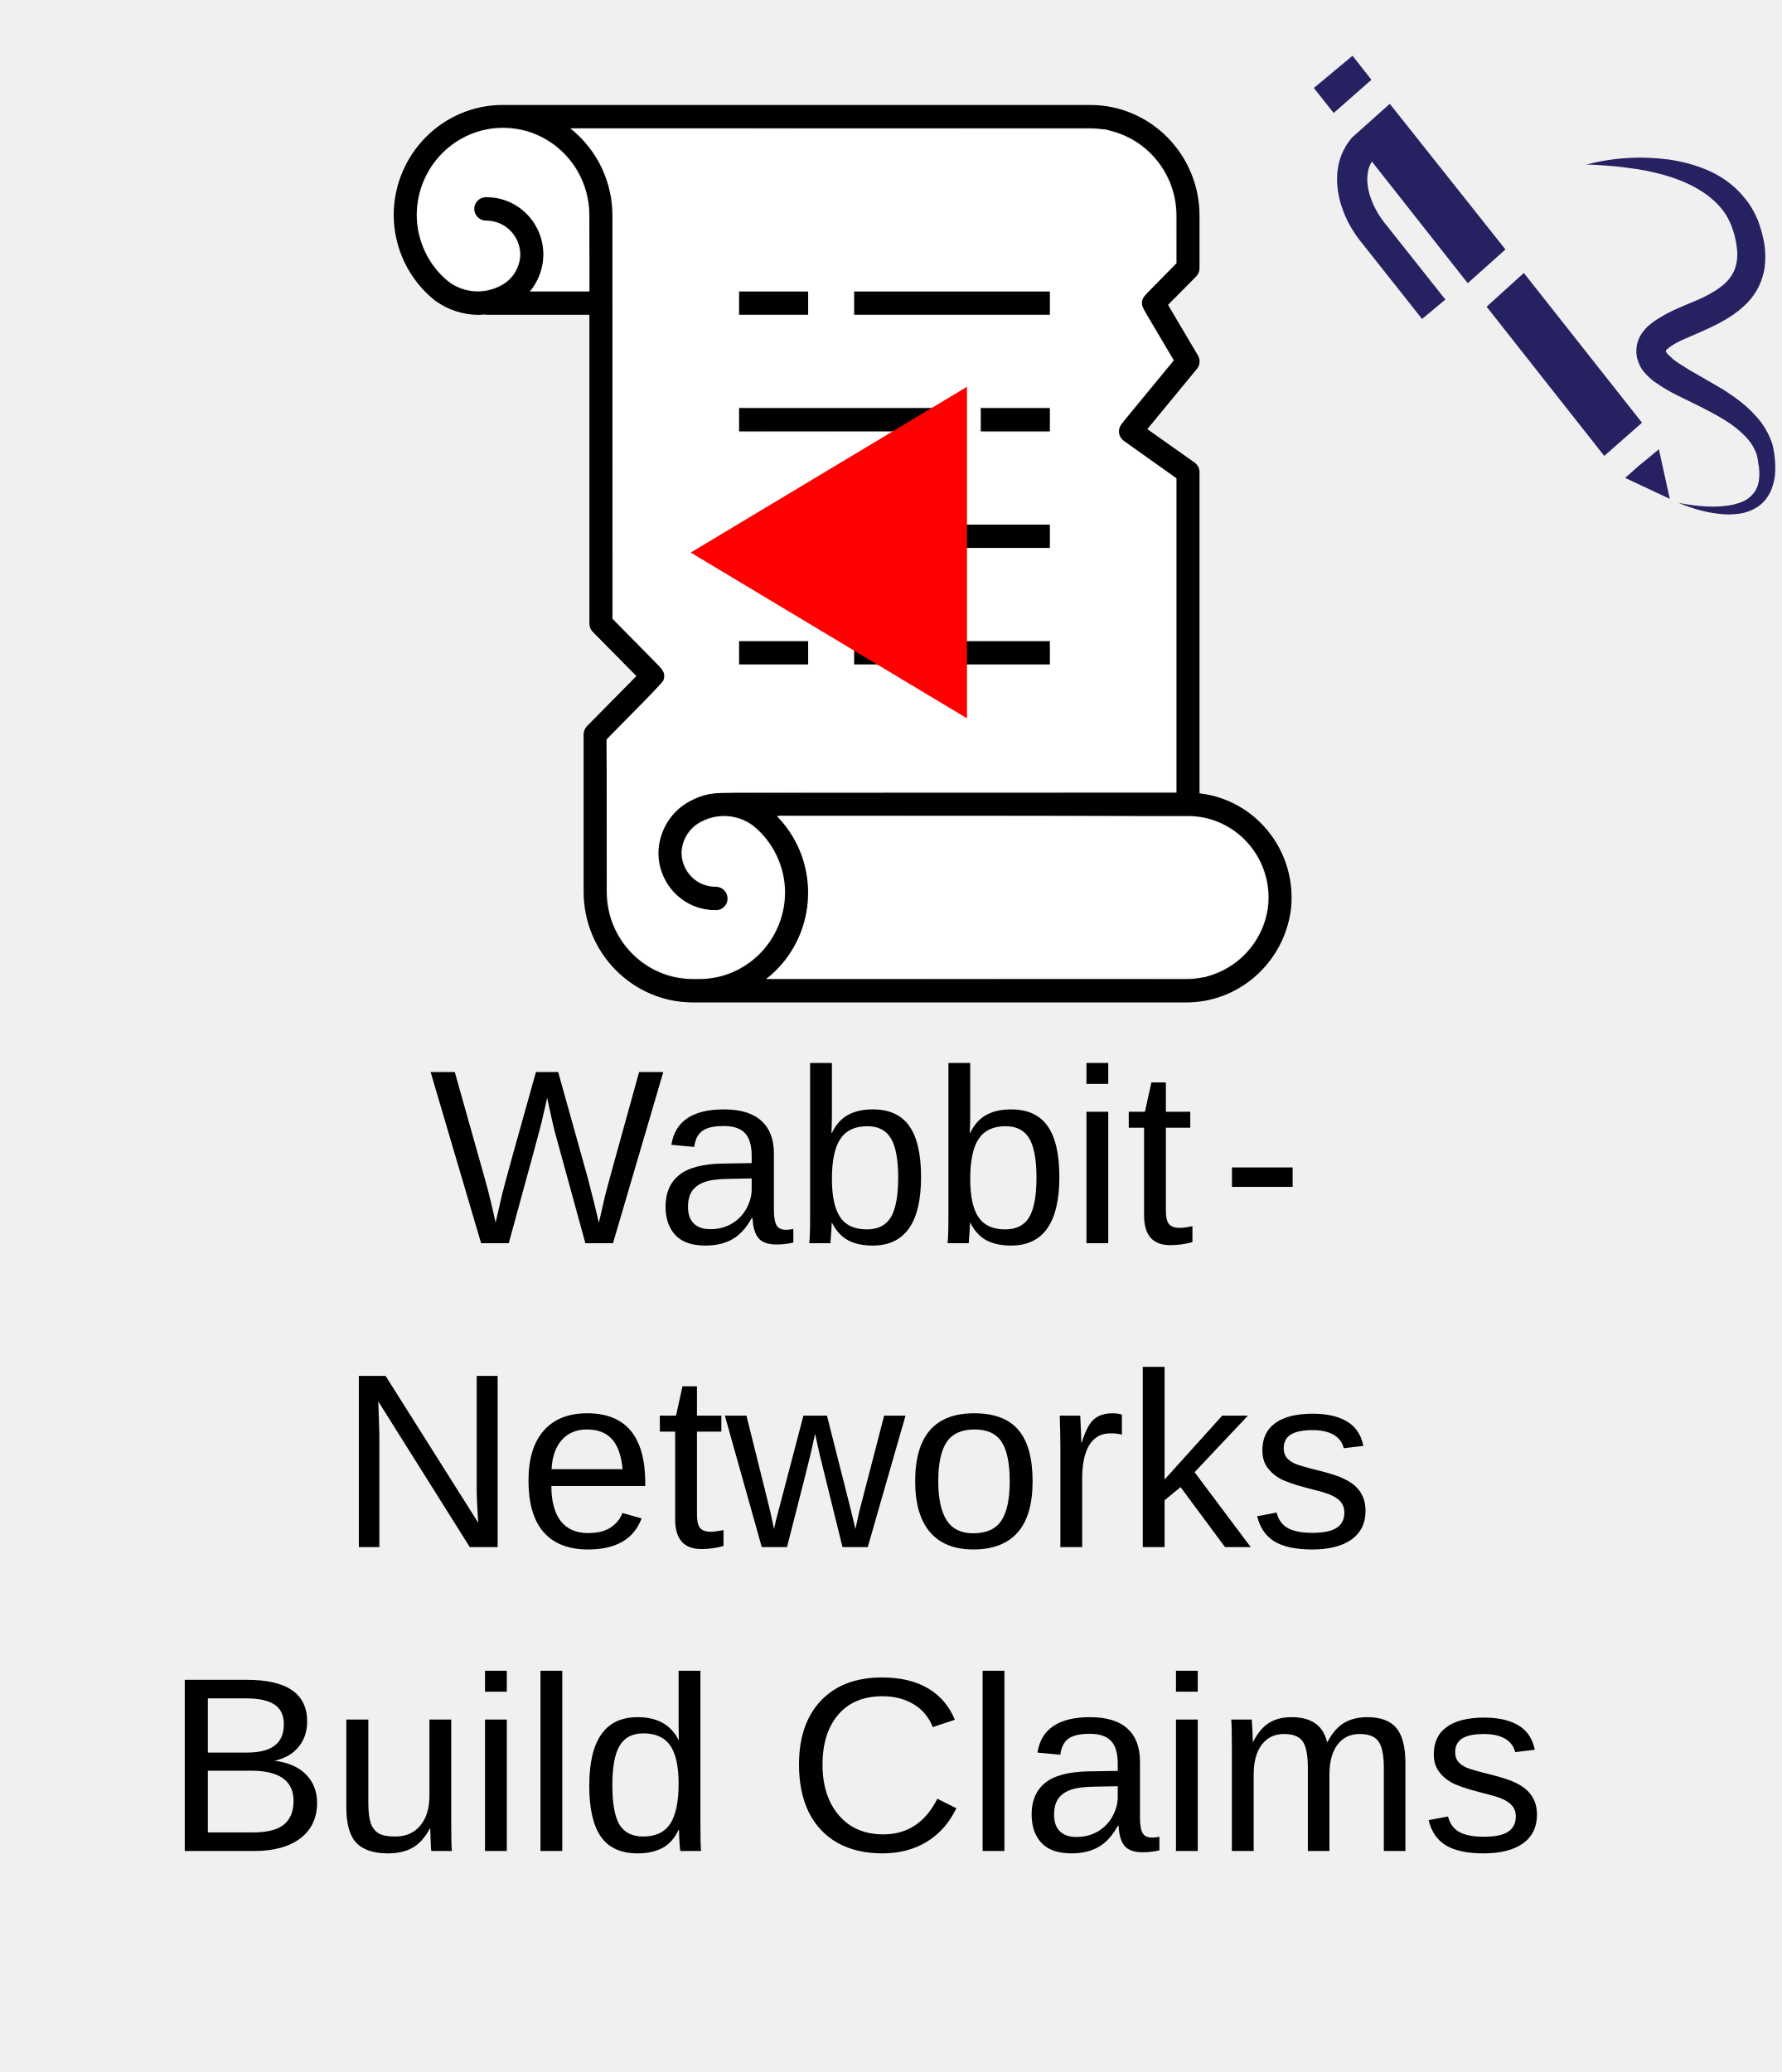
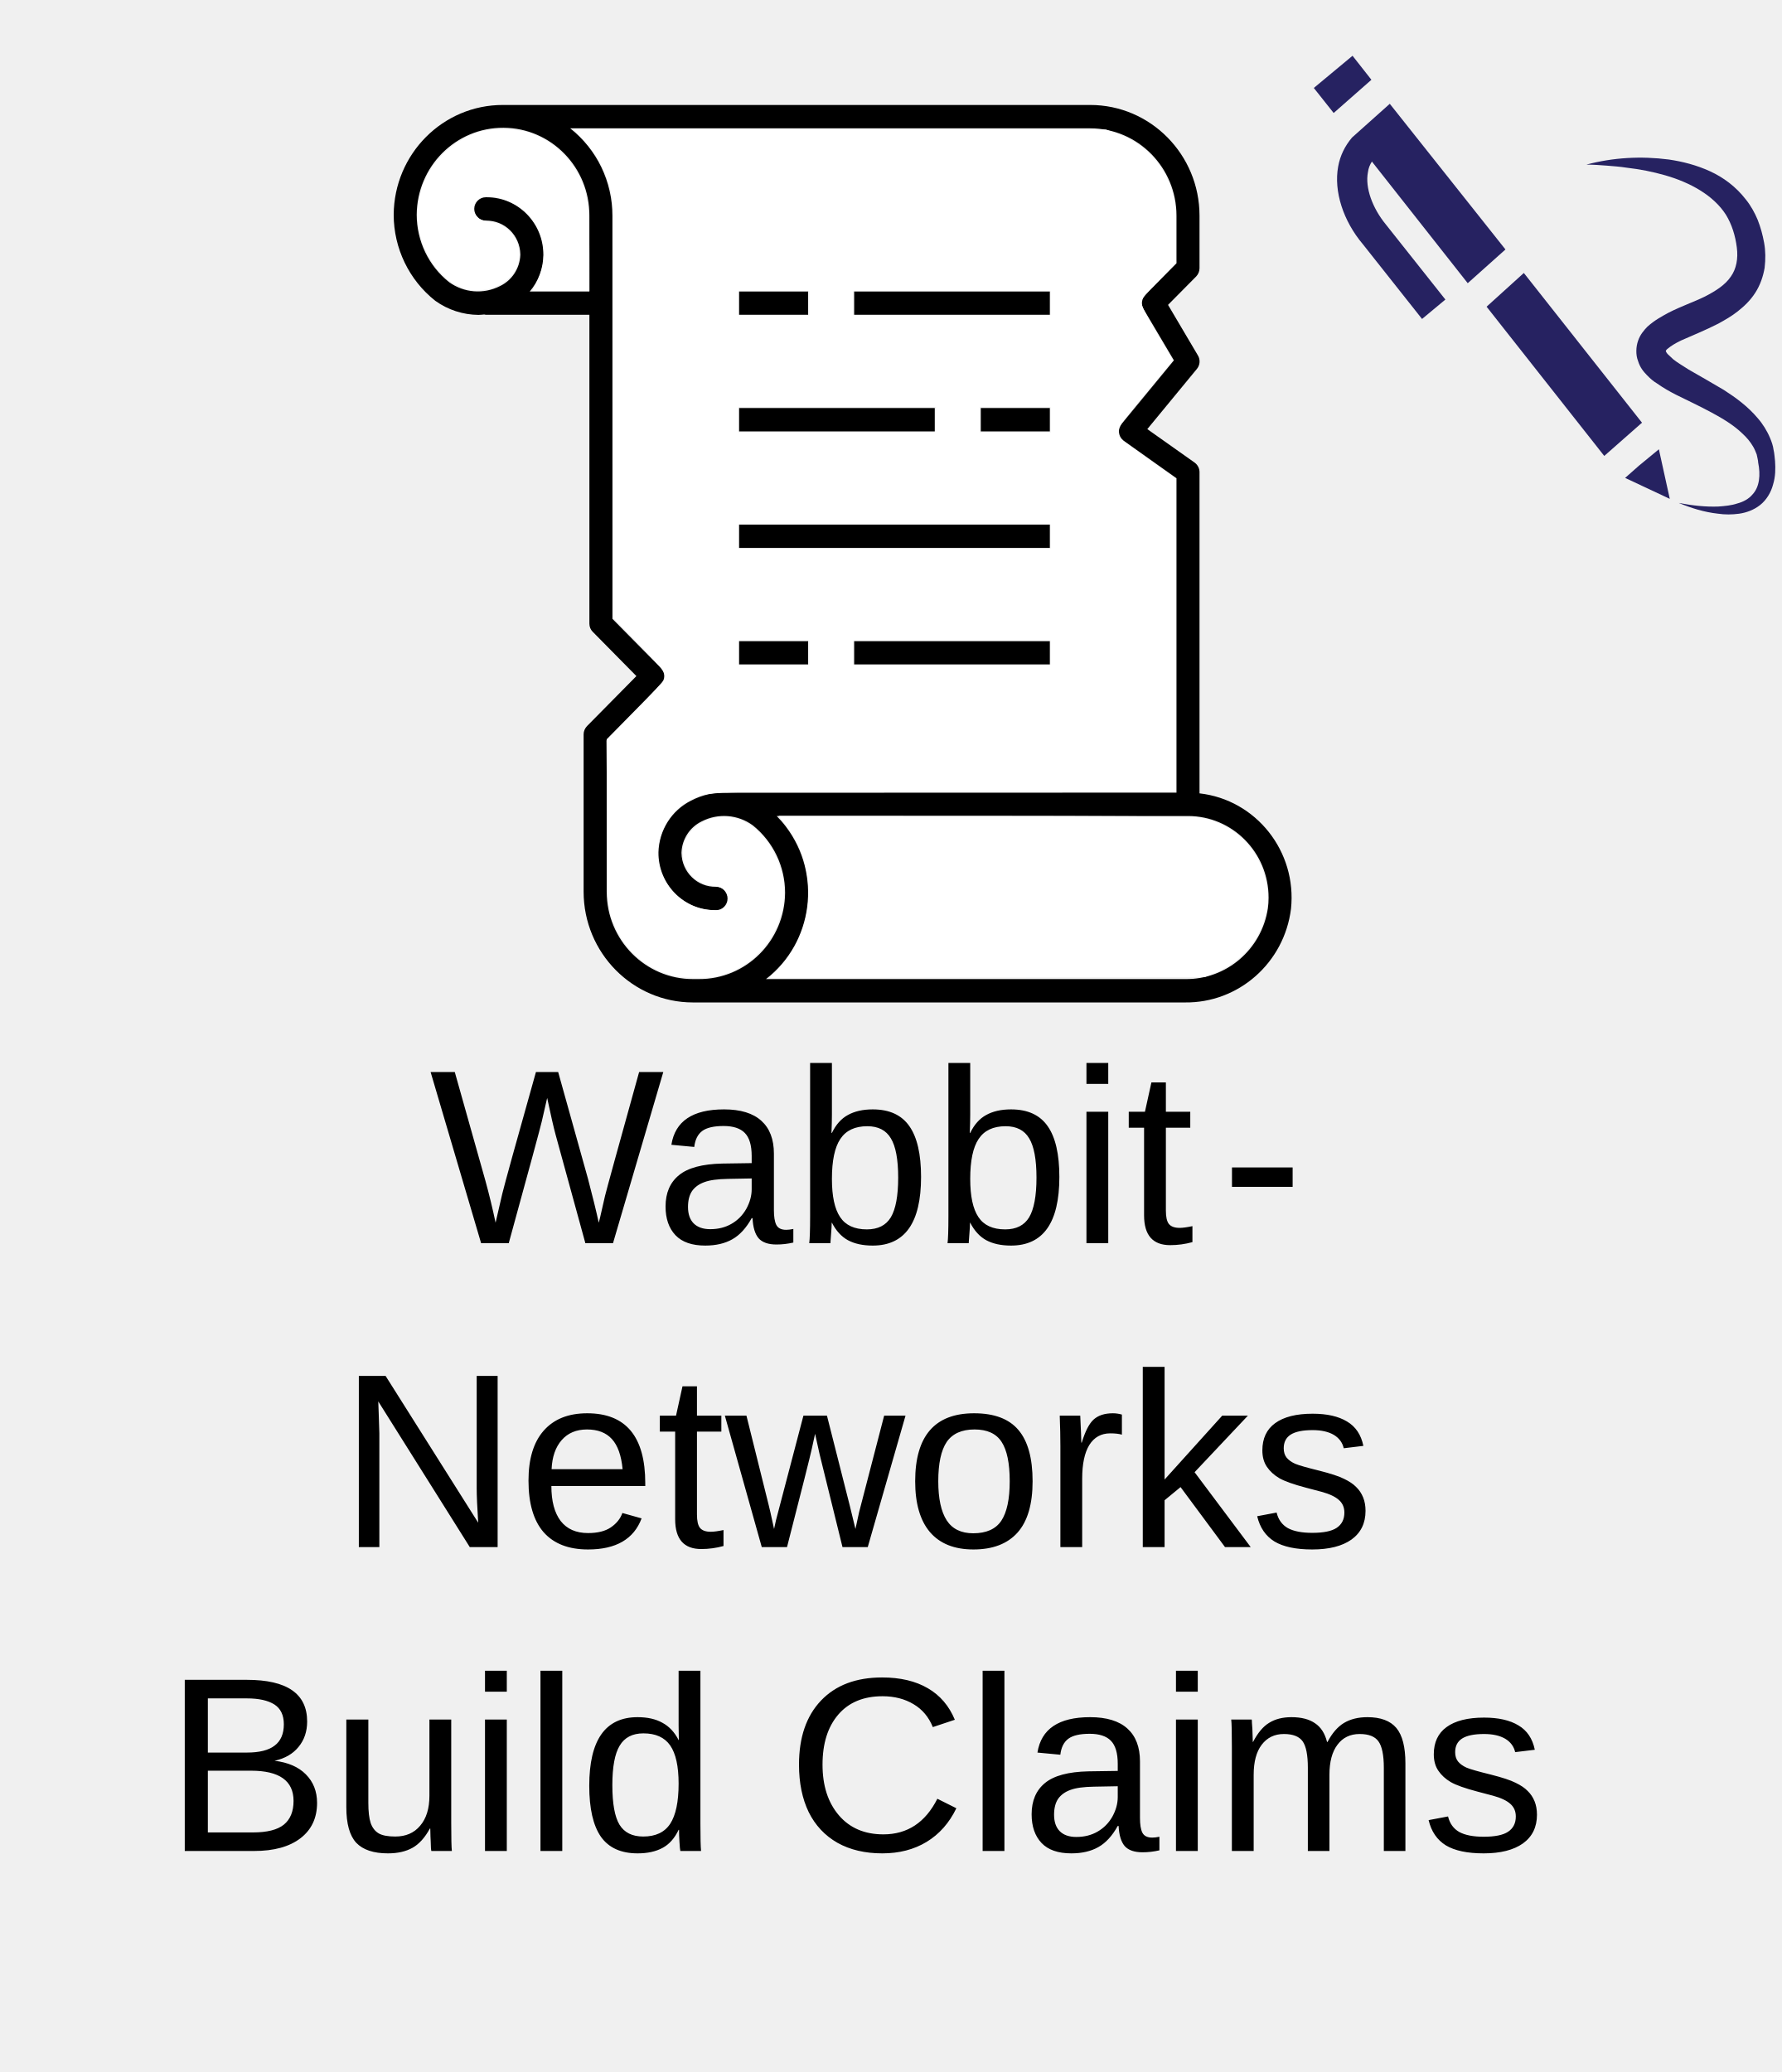
- <svg xmlns="http://www.w3.org/2000/svg" width="129" height="150" xml:space="preserve" overflow="hidden">
-   <defs>
+ <svg xmlns="http://www.w3.org/2000/svg" width="129" height="150" xml:space="preserve" overflow="hidden" version="1.1" id="svg9619">
+   <defs id="defs9559">
    <clipPath id="clip0">
-       <rect x="608" y="1796" width="129" height="150" />
+       <rect x="608" y="1796" width="129" height="150" id="rect9535" />
    </clipPath>
    <clipPath id="clip1">
-       <rect x="702" y="1799" width="35" height="36" />
+       <rect x="702" y="1799" width="35" height="36" id="rect9538" />
    </clipPath>
    <clipPath id="clip2">
-       <rect x="702" y="1799" width="35" height="36" />
+       <rect x="702" y="1799" width="35" height="36" id="rect9541" />
    </clipPath>
    <clipPath id="clip3">
-       <rect x="702" y="1799" width="35" height="36" />
+       <rect x="702" y="1799" width="35" height="36" id="rect9544" />
    </clipPath>
    <clipPath id="clip4">
-       <rect x="629" y="1796" width="81" height="81" />
+       <rect x="629" y="1796" width="81" height="81" id="rect9547" />
    </clipPath>
    <clipPath id="clip5">
-       <rect x="629" y="1796" width="81" height="81" />
+       <rect x="629" y="1796" width="81" height="81" id="rect9550" />
    </clipPath>
    <clipPath id="clip6">
-       <rect x="629" y="1796" width="81" height="81" />
+       <rect x="629" y="1796" width="81" height="81" id="rect9553" />
    </clipPath>
    <clipPath id="clip7">
-       <rect x="629" y="1796" width="81" height="81" />
+       <rect x="629" y="1796" width="81" height="81" id="rect9556" />
    </clipPath>
  </defs>
-   <g clip-path="url(#clip0)" transform="translate(-608 -1796)">
-     <g clip-path="url(#clip1)">
-       <g clip-path="url(#clip2)">
-         <g clip-path="url(#clip3)">
-           <path d="M21.385 17.683 18.689 15.311 10.135 25.841 12.867 28.178Z" fill="#262261" transform="matrix(-1 0 0 1.02941 737 1800)" />
-           <path d="M10.351 28.86 8.913 27.71 8.123 31.197 11.357 29.723Z" fill="#262261" transform="matrix(-1 0 0 1.02941 737 1800)" />
-           <path d="M29.723 1.725 32.455 4.061 33.892 2.3 31.089 0.036Z" fill="#262261" transform="matrix(-1 0 0 1.02941 737 1800)" />
-           <path d="M24.368 17.18 26.057 18.546 30.334 13.298C31.772 11.645 32.455 9.56 32.131 7.835 31.987 7.044 31.628 6.362 31.125 5.786L28.393 3.414 20.019 13.658 22.75 16.03 29.687 7.476C29.831 7.691 29.939 7.943 29.975 8.23 30.19 9.309 29.651 10.746 28.681 11.896L24.368 17.18Z" fill="#262261" transform="matrix(-1 0 0 1.02941 737 1800)" />
-           <path d="M1.833 28.07C1.905 27.89 1.977 27.71 2.085 27.531 2.3 27.171 2.552 26.884 2.875 26.596 3.486 26.021 4.277 25.554 5.104 25.123 5.93 24.691 6.793 24.296 7.691 23.865 8.123 23.649 8.59 23.398 9.057 23.074 9.309 22.93 9.524 22.75 9.776 22.499 10.027 22.247 10.279 21.96 10.423 21.493 10.602 21.061 10.567 20.486 10.423 20.091 10.279 19.66 9.992 19.336 9.74 19.085 9.201 18.617 8.698 18.366 8.23 18.114 7.296 17.647 6.397 17.359 5.571 16.964 4.78 16.569 4.097 16.137 3.702 15.562 3.307 15.023 3.163 14.305 3.271 13.514 3.378 12.687 3.63 11.896 4.061 11.213 4.96 9.848 6.649 8.949 8.446 8.446 9.345 8.195 10.279 8.015 11.249 7.907 11.717 7.835 12.22 7.799 12.687 7.763 13.154 7.727 13.658 7.691 14.161 7.691 12.22 7.188 10.207 7.08 8.195 7.332 7.188 7.476 6.182 7.727 5.211 8.159 4.241 8.59 3.342 9.237 2.624 10.135 2.264 10.567 1.977 11.07 1.761 11.573 1.545 12.112 1.402 12.615 1.294 13.19 1.186 13.765 1.186 14.34 1.258 14.951 1.366 15.562 1.581 16.173 1.941 16.712 2.3 17.252 2.732 17.647 3.199 18.006 3.666 18.366 4.133 18.617 4.6 18.869 5.535 19.336 6.469 19.696 7.296 20.055 7.691 20.235 8.051 20.45 8.266 20.63 8.374 20.702 8.41 20.774 8.41 20.81 8.41 20.846 8.41 20.81 8.41 20.81 8.41 20.81 8.374 20.918 8.266 21.025 8.159 21.133 8.015 21.241 7.871 21.385 7.548 21.636 7.152 21.852 6.757 22.104 5.93 22.571 5.068 23.038 4.205 23.541 3.342 24.08 2.48 24.691 1.761 25.518 1.402 25.913 1.078 26.416 0.863 26.92 0.755 27.171 0.647 27.459 0.611 27.746 0.539 28.034 0.539 28.285 0.503 28.537 0.467 29.076 0.467 29.615 0.647 30.19 0.791 30.729 1.114 31.268 1.581 31.628 2.049 31.987 2.588 32.167 3.091 32.239 3.63 32.311 4.133 32.311 4.636 32.239 5.643 32.131 6.577 31.844 7.476 31.484 6.505 31.664 5.535 31.772 4.6 31.736 4.133 31.7 3.666 31.664 3.235 31.52 2.803 31.412 2.408 31.197 2.156 30.909 1.617 30.37 1.545 29.507 1.725 28.645 1.725 28.501 1.797 28.25 1.833 28.07Z" fill="#262261" transform="matrix(-1 0 0 1.02941 737 1800)" />
+   <g clip-path="url(#clip0)" transform="translate(-608 -1796)" id="g9617">
+     <g clip-path="url(#clip1)" id="g9575">
+       <g clip-path="url(#clip2)" id="g9573">
+         <g clip-path="url(#clip3)" id="g9571">
+           <path d="M21.385 17.683 18.689 15.311 10.135 25.841 12.867 28.178Z" fill="#262261" transform="matrix(-1 0 0 1.02941 737 1800)" id="path9561" />
+           <path d="M10.351 28.86 8.913 27.71 8.123 31.197 11.357 29.723Z" fill="#262261" transform="matrix(-1 0 0 1.02941 737 1800)" id="path9563" />
+           <path d="M29.723 1.725 32.455 4.061 33.892 2.3 31.089 0.036Z" fill="#262261" transform="matrix(-1 0 0 1.02941 737 1800)" id="path9565" />
+           <path d="M24.368 17.18 26.057 18.546 30.334 13.298C31.772 11.645 32.455 9.56 32.131 7.835 31.987 7.044 31.628 6.362 31.125 5.786L28.393 3.414 20.019 13.658 22.75 16.03 29.687 7.476C29.831 7.691 29.939 7.943 29.975 8.23 30.19 9.309 29.651 10.746 28.681 11.896L24.368 17.18Z" fill="#262261" transform="matrix(-1 0 0 1.02941 737 1800)" id="path9567" />
+           <path d="M1.833 28.07C1.905 27.89 1.977 27.71 2.085 27.531 2.3 27.171 2.552 26.884 2.875 26.596 3.486 26.021 4.277 25.554 5.104 25.123 5.93 24.691 6.793 24.296 7.691 23.865 8.123 23.649 8.59 23.398 9.057 23.074 9.309 22.93 9.524 22.75 9.776 22.499 10.027 22.247 10.279 21.96 10.423 21.493 10.602 21.061 10.567 20.486 10.423 20.091 10.279 19.66 9.992 19.336 9.74 19.085 9.201 18.617 8.698 18.366 8.23 18.114 7.296 17.647 6.397 17.359 5.571 16.964 4.78 16.569 4.097 16.137 3.702 15.562 3.307 15.023 3.163 14.305 3.271 13.514 3.378 12.687 3.63 11.896 4.061 11.213 4.96 9.848 6.649 8.949 8.446 8.446 9.345 8.195 10.279 8.015 11.249 7.907 11.717 7.835 12.22 7.799 12.687 7.763 13.154 7.727 13.658 7.691 14.161 7.691 12.22 7.188 10.207 7.08 8.195 7.332 7.188 7.476 6.182 7.727 5.211 8.159 4.241 8.59 3.342 9.237 2.624 10.135 2.264 10.567 1.977 11.07 1.761 11.573 1.545 12.112 1.402 12.615 1.294 13.19 1.186 13.765 1.186 14.34 1.258 14.951 1.366 15.562 1.581 16.173 1.941 16.712 2.3 17.252 2.732 17.647 3.199 18.006 3.666 18.366 4.133 18.617 4.6 18.869 5.535 19.336 6.469 19.696 7.296 20.055 7.691 20.235 8.051 20.45 8.266 20.63 8.374 20.702 8.41 20.774 8.41 20.81 8.41 20.846 8.41 20.81 8.41 20.81 8.41 20.81 8.374 20.918 8.266 21.025 8.159 21.133 8.015 21.241 7.871 21.385 7.548 21.636 7.152 21.852 6.757 22.104 5.93 22.571 5.068 23.038 4.205 23.541 3.342 24.08 2.48 24.691 1.761 25.518 1.402 25.913 1.078 26.416 0.863 26.92 0.755 27.171 0.647 27.459 0.611 27.746 0.539 28.034 0.539 28.285 0.503 28.537 0.467 29.076 0.467 29.615 0.647 30.19 0.791 30.729 1.114 31.268 1.581 31.628 2.049 31.987 2.588 32.167 3.091 32.239 3.63 32.311 4.133 32.311 4.636 32.239 5.643 32.131 6.577 31.844 7.476 31.484 6.505 31.664 5.535 31.772 4.6 31.736 4.133 31.7 3.666 31.664 3.235 31.52 2.803 31.412 2.408 31.197 2.156 30.909 1.617 30.37 1.545 29.507 1.725 28.645 1.725 28.501 1.797 28.25 1.833 28.07Z" fill="#262261" transform="matrix(-1 0 0 1.02941 737 1800)" id="path9569" />
        </g>
      </g>
    </g>
-     <g clip-path="url(#clip4)">
-       <g clip-path="url(#clip5)">
-         <g clip-path="url(#clip6)">
-           <g clip-path="url(#clip7)">
-             <path d="M702.356 1875.85 702.356 1852.88C702.356 1852.61 702.223 1852.36 702.001 1852.2L698.582 1849.81C698.582 1849.8 698.582 1849.8 698.582 1849.8L702.168 1845.5C702.394 1845.23 702.425 1844.84 702.241 1844.54L700.081 1840.93C700.077 1840.93 700.077 1840.93 700.081 1840.92L702.116 1838.89C702.269 1838.73 702.356 1838.52 702.356 1838.3L702.356 1834.55C702.356 1830.18 698.811 1826.63 694.439 1826.63L651.938 1826.63C647.59 1826.62 644.049 1830.13 644.022 1834.48 644.025 1836.88 645.135 1839.15 647.03 1840.63 647.945 1841.28 649.037 1841.63 650.157 1841.64 650.3 1841.64 650.443 1841.62 650.585 1841.61 650.62 1841.62 650.655 1841.63 650.689 1841.63L658.189 1841.63 658.189 1863.72C658.189 1863.94 658.276 1864.15 658.432 1864.3L661.587 1867.46 661.587 1867.47 658.018 1871.04C657.862 1871.2 657.771 1871.41 657.771 1871.63L657.771 1882.88C657.771 1887.25 661.316 1890.8 665.688 1890.8L701.291 1890.8C705.183 1890.85 708.488 1887.97 708.978 1884.11 709.42 1880.01 706.46 1876.31 702.356 1875.85ZM653.869 1839.97C654.498 1839.24 654.846 1838.32 654.856 1837.36 654.87 1835.09 653.044 1833.24 650.776 1833.23 650.749 1833.23 650.717 1833.23 650.689 1833.23 650.23 1833.23 649.855 1833.61 649.855 1834.06 649.855 1834.52 650.23 1834.9 650.689 1834.9 652.046 1834.87 653.166 1835.95 653.19 1837.31 653.19 1837.33 653.19 1837.34 653.19 1837.36 653.149 1838.32 652.582 1839.17 651.719 1839.58 650.529 1840.18 649.103 1840.07 648.022 1839.29 646.547 1838.13 645.688 1836.35 645.688 1834.48 645.709 1831.02 648.523 1828.24 651.976 1828.26 655.427 1828.28 658.209 1831.1 658.189 1834.55L658.189 1839.97ZM659.441 1882.88 659.441 1871.98 663.361 1868.05C663.688 1867.73 663.688 1867.2 663.361 1866.88L659.855 1863.37 659.855 1834.55C659.855 1832.11 658.731 1829.81 656.811 1828.31 656.808 1828.31 656.808 1828.3 656.811 1828.3 656.811 1828.3 656.815 1828.3 656.815 1828.3L694.439 1828.3C697.89 1828.3 700.69 1831.1 700.69 1834.55L700.69 1837.95 698.432 1840.21C698.164 1840.48 698.112 1840.9 698.307 1841.23L700.502 1844.89 696.717 1849.43C696.422 1849.79 696.47 1850.31 696.825 1850.6 696.843 1850.62 696.863 1850.64 696.884 1850.65L700.69 1853.32 700.69 1875.8 668.189 1875.81C667.274 1875.75 666.363 1875.95 665.552 1876.37 664.136 1877.07 663.229 1878.49 663.19 1880.07 663.173 1882.34 664.999 1884.19 667.267 1884.2 667.298 1884.2 667.326 1884.2 667.357 1884.2 667.816 1884.2 668.189 1883.83 668.189 1883.37 668.189 1882.91 667.816 1882.53 667.357 1882.53 666.001 1882.56 664.881 1881.48 664.856 1880.12 664.856 1880.11 664.856 1880.09 664.856 1880.07 664.895 1879.12 665.462 1878.26 666.328 1877.85 667.517 1877.25 668.943 1877.36 670.022 1878.14 671.496 1879.31 672.356 1881.08 672.356 1882.96 672.331 1886.39 669.535 1889.15 666.105 1889.13L665.688 1889.13C662.237 1889.13 659.441 1886.33 659.441 1882.88ZM701.319 1889.13 670.992 1889.13C670.989 1889.13 670.982 1889.13 670.982 1889.13 670.978 1889.13 670.982 1889.12 670.985 1889.12 674.387 1886.51 675.027 1881.63 672.415 1878.23 672.209 1877.96 671.987 1877.71 671.747 1877.47L701.524 1877.47C704.749 1877.47 707.361 1880.09 707.357 1883.31 707.357 1883.57 707.34 1883.82 707.305 1884.07 706.857 1887.01 704.3 1889.17 701.319 1889.13Z" transform="matrix(1 0 0 1.0125 -7.52246 -45.8642)" />
-             <path d="M677.357 1839.97 691.521 1839.97 691.521 1841.63 677.357 1841.63Z" transform="matrix(1 0 0 1.0125 -7.52246 -45.8642)" />
-             <path d="M669.023 1839.97 674.022 1839.97 674.022 1841.63 669.023 1841.63Z" transform="matrix(1 0 0 1.0125 -7.52246 -45.8642)" />
-             <path d="M677.357 1864.97 691.521 1864.97 691.521 1866.63 677.357 1866.63Z" transform="matrix(1 0 0 1.0125 -7.52246 -45.8642)" />
-             <path d="M669.023 1864.97 674.022 1864.97 674.022 1866.63 669.023 1866.63Z" transform="matrix(1 0 0 1.0125 -7.52246 -45.8642)" />
-             <path d="M669.023 1848.3 683.19 1848.3 683.19 1849.97 669.023 1849.97Z" transform="matrix(1 0 0 1.0125 -7.52246 -45.8642)" />
-             <path d="M686.523 1848.3 691.521 1848.3 691.521 1849.97 686.523 1849.97Z" transform="matrix(1 0 0 1.0125 -7.52246 -45.8642)" />
-             <path d="M669.023 1856.63 691.521 1856.63 691.521 1858.3 669.023 1858.3Z" transform="matrix(1 0 0 1.0125 -7.52246 -45.8642)" />
-             <path d="M35.255 69.353C36.917 67.691 37.748 65.321 37.483 62.995 37.308 61.452 36.83 60.259 35.895 59.031L35.364 58.335 50.155 58.338C58.71 58.34 65.237 58.379 65.638 58.431 68.453 58.797 70.571 61.035 70.752 63.836 70.909 66.278 69.395 68.569 66.972 69.553L66.2 69.867 50.445 69.893 34.69 69.918Z" fill="#FFFFFF" transform="matrix(1 0 0 1.0125 629 1796)" />
-             <path d="M27.455 69.69C25.773 69.189 24.394 68.033 23.639 66.49 22.969 65.121 22.983 65.285 22.943 58.799L22.906 52.941 24.963 50.853C26.095 49.705 27.053 48.678 27.093 48.572 27.25 48.152 27.029 47.851 25.225 46.031L23.406 44.196 23.379 29.191 23.352 14.186 23.134 13.414C22.718 11.945 22.159 10.971 21.099 9.866L20.473 9.214 39.766 9.239 59.059 9.264 59.884 9.559C61.764 10.233 63.115 11.585 63.779 13.458 64.067 14.27 64.072 14.317 64.108 16.536L64.144 18.791 62.88 20.067C61.819 21.138 61.617 21.39 61.617 21.635 61.617 21.836 61.973 22.523 62.76 23.84L63.904 25.753 61.94 28.112C60.131 30.286 59.976 30.501 59.976 30.845 59.976 31.073 60.042 31.284 60.146 31.387 60.239 31.48 61.173 32.157 62.221 32.891L64.126 34.226 64.126 45.412 64.126 56.598 47.551 56.6C29.343 56.602 30.265 56.573 29.015 57.187 27.812 57.777 26.908 59.01 26.679 60.37 26.29 62.683 28.099 64.935 30.456 65.071 31.159 65.112 31.218 65.1 31.452 64.866 31.776 64.541 31.787 64.043 31.477 63.683 31.301 63.478 31.127 63.406 30.654 63.341 29.67 63.206 29.021 62.759 28.648 61.958 27.943 60.443 28.975 58.787 30.837 58.449 32.484 58.149 34.155 59.186 35.085 61.086 35.572 62.081 35.754 62.818 35.754 63.793 35.754 66.584 33.804 69.076 31.078 69.769 30.177 69.998 28.357 69.958 27.455 69.69ZM37.587 46.659 37.587 45.79 35.03 45.79 32.473 45.79 32.473 46.659 32.473 47.527 35.03 47.527 37.587 47.527ZM55.054 46.659 55.054 45.79 47.913 45.79 40.772 45.79 40.772 46.659 40.772 47.527 47.913 47.527 55.054 47.527ZM55.054 38.359 55.054 37.491 43.764 37.491 32.473 37.491 32.473 38.359 32.473 39.228 43.764 39.228 55.054 39.228ZM46.735 29.988 46.763 29.095 39.618 29.095 32.473 29.095 32.473 30.013 32.473 30.93 39.59 30.905 46.707 30.881ZM55.054 30.012 55.054 29.095 52.497 29.095 49.94 29.095 49.94 30.012 49.94 30.929 52.497 30.929 55.054 30.929ZM37.587 21.665 37.587 20.796 35.03 20.796 32.473 20.796 32.473 21.665 32.473 22.533 35.03 22.533 37.587 22.533ZM55.054 21.665 55.054 20.796 47.913 20.796 40.772 20.796 40.772 21.665 40.772 22.533 47.913 22.533 55.054 22.533Z" fill="#FFFFFF" transform="matrix(1 0 0 1.0125 629 1796)" />
-             <path d="M12.483 20.579C11.403 20.2 10.455 19.26 9.828 17.947 9.001 16.214 9.027 14.376 9.905 12.597 10.669 11.046 12.308 9.75 14.005 9.353 14.901 9.144 16.462 9.208 17.322 9.489 19.101 10.069 20.59 11.525 21.242 13.32 21.571 14.226 21.663 15.297 21.664 18.215L21.665 20.796 19.599 20.796 17.533 20.796 17.867 20.145C18.707 18.505 18.462 16.66 17.232 15.36 16.471 14.555 15.315 14.041 14.267 14.041 13.445 14.041 12.998 14.862 13.498 15.456 13.703 15.7 13.842 15.762 14.303 15.816 15.41 15.946 16.226 16.6 16.513 17.587 16.962 19.134 15.679 20.621 13.78 20.757 13.257 20.794 12.995 20.758 12.483 20.579Z" fill="#FFFFFF" transform="matrix(1 0 0 1.0125 629 1796)" />
+     <g clip-path="url(#clip4)" id="g9605">
+       <g clip-path="url(#clip5)" id="g9603">
+         <g clip-path="url(#clip6)" id="g9601">
+           <g clip-path="url(#clip7)" id="g9599">
+             <path d="M702.356 1875.85 702.356 1852.88C702.356 1852.61 702.223 1852.36 702.001 1852.2L698.582 1849.81C698.582 1849.8 698.582 1849.8 698.582 1849.8L702.168 1845.5C702.394 1845.23 702.425 1844.84 702.241 1844.54L700.081 1840.93C700.077 1840.93 700.077 1840.93 700.081 1840.92L702.116 1838.89C702.269 1838.73 702.356 1838.52 702.356 1838.3L702.356 1834.55C702.356 1830.18 698.811 1826.63 694.439 1826.63L651.938 1826.63C647.59 1826.62 644.049 1830.13 644.022 1834.48 644.025 1836.88 645.135 1839.15 647.03 1840.63 647.945 1841.28 649.037 1841.63 650.157 1841.64 650.3 1841.64 650.443 1841.62 650.585 1841.61 650.62 1841.62 650.655 1841.63 650.689 1841.63L658.189 1841.63 658.189 1863.72C658.189 1863.94 658.276 1864.15 658.432 1864.3L661.587 1867.46 661.587 1867.47 658.018 1871.04C657.862 1871.2 657.771 1871.41 657.771 1871.63L657.771 1882.88C657.771 1887.25 661.316 1890.8 665.688 1890.8L701.291 1890.8C705.183 1890.85 708.488 1887.97 708.978 1884.11 709.42 1880.01 706.46 1876.31 702.356 1875.85ZM653.869 1839.97C654.498 1839.24 654.846 1838.32 654.856 1837.36 654.87 1835.09 653.044 1833.24 650.776 1833.23 650.749 1833.23 650.717 1833.23 650.689 1833.23 650.23 1833.23 649.855 1833.61 649.855 1834.06 649.855 1834.52 650.23 1834.9 650.689 1834.9 652.046 1834.87 653.166 1835.95 653.19 1837.31 653.19 1837.33 653.19 1837.34 653.19 1837.36 653.149 1838.32 652.582 1839.17 651.719 1839.58 650.529 1840.18 649.103 1840.07 648.022 1839.29 646.547 1838.13 645.688 1836.35 645.688 1834.48 645.709 1831.02 648.523 1828.24 651.976 1828.26 655.427 1828.28 658.209 1831.1 658.189 1834.55L658.189 1839.97ZM659.441 1882.88 659.441 1871.98 663.361 1868.05C663.688 1867.73 663.688 1867.2 663.361 1866.88L659.855 1863.37 659.855 1834.55C659.855 1832.11 658.731 1829.81 656.811 1828.31 656.808 1828.31 656.808 1828.3 656.811 1828.3 656.811 1828.3 656.815 1828.3 656.815 1828.3L694.439 1828.3C697.89 1828.3 700.69 1831.1 700.69 1834.55L700.69 1837.95 698.432 1840.21C698.164 1840.48 698.112 1840.9 698.307 1841.23L700.502 1844.89 696.717 1849.43C696.422 1849.79 696.47 1850.31 696.825 1850.6 696.843 1850.62 696.863 1850.64 696.884 1850.65L700.69 1853.32 700.69 1875.8 668.189 1875.81C667.274 1875.75 666.363 1875.95 665.552 1876.37 664.136 1877.07 663.229 1878.49 663.19 1880.07 663.173 1882.34 664.999 1884.19 667.267 1884.2 667.298 1884.2 667.326 1884.2 667.357 1884.2 667.816 1884.2 668.189 1883.83 668.189 1883.37 668.189 1882.91 667.816 1882.53 667.357 1882.53 666.001 1882.56 664.881 1881.48 664.856 1880.12 664.856 1880.11 664.856 1880.09 664.856 1880.07 664.895 1879.12 665.462 1878.26 666.328 1877.85 667.517 1877.25 668.943 1877.36 670.022 1878.14 671.496 1879.31 672.356 1881.08 672.356 1882.96 672.331 1886.39 669.535 1889.15 666.105 1889.13L665.688 1889.13C662.237 1889.13 659.441 1886.33 659.441 1882.88ZM701.319 1889.13 670.992 1889.13C670.989 1889.13 670.982 1889.13 670.982 1889.13 670.978 1889.13 670.982 1889.12 670.985 1889.12 674.387 1886.51 675.027 1881.63 672.415 1878.23 672.209 1877.96 671.987 1877.71 671.747 1877.47L701.524 1877.47C704.749 1877.47 707.361 1880.09 707.357 1883.31 707.357 1883.57 707.34 1883.82 707.305 1884.07 706.857 1887.01 704.3 1889.17 701.319 1889.13Z" transform="matrix(1 0 0 1.0125 -7.52246 -45.8642)" id="path9577" />
+             <path d="M677.357 1839.97 691.521 1839.97 691.521 1841.63 677.357 1841.63Z" transform="matrix(1 0 0 1.0125 -7.52246 -45.8642)" id="path9579" />
+             <path d="M669.023 1839.97 674.022 1839.97 674.022 1841.63 669.023 1841.63Z" transform="matrix(1 0 0 1.0125 -7.52246 -45.8642)" id="path9581" />
+             <path d="M677.357 1864.97 691.521 1864.97 691.521 1866.63 677.357 1866.63Z" transform="matrix(1 0 0 1.0125 -7.52246 -45.8642)" id="path9583" />
+             <path d="M669.023 1864.97 674.022 1864.97 674.022 1866.63 669.023 1866.63Z" transform="matrix(1 0 0 1.0125 -7.52246 -45.8642)" id="path9585" />
+             <path d="M669.023 1848.3 683.19 1848.3 683.19 1849.97 669.023 1849.97Z" transform="matrix(1 0 0 1.0125 -7.52246 -45.8642)" id="path9587" />
+             <path d="M686.523 1848.3 691.521 1848.3 691.521 1849.97 686.523 1849.97Z" transform="matrix(1 0 0 1.0125 -7.52246 -45.8642)" id="path9589" />
+             <path d="M669.023 1856.63 691.521 1856.63 691.521 1858.3 669.023 1858.3Z" transform="matrix(1 0 0 1.0125 -7.52246 -45.8642)" id="path9591" />
+             <path d="M35.255 69.353C36.917 67.691 37.748 65.321 37.483 62.995 37.308 61.452 36.83 60.259 35.895 59.031L35.364 58.335 50.155 58.338C58.71 58.34 65.237 58.379 65.638 58.431 68.453 58.797 70.571 61.035 70.752 63.836 70.909 66.278 69.395 68.569 66.972 69.553L66.2 69.867 50.445 69.893 34.69 69.918Z" fill="#FFFFFF" transform="matrix(1 0 0 1.0125 629 1796)" id="path9593" />
+             <path d="M27.455 69.69C25.773 69.189 24.394 68.033 23.639 66.49 22.969 65.121 22.983 65.285 22.943 58.799L22.906 52.941 24.963 50.853C26.095 49.705 27.053 48.678 27.093 48.572 27.25 48.152 27.029 47.851 25.225 46.031L23.406 44.196 23.379 29.191 23.352 14.186 23.134 13.414C22.718 11.945 22.159 10.971 21.099 9.866L20.473 9.214 39.766 9.239 59.059 9.264 59.884 9.559C61.764 10.233 63.115 11.585 63.779 13.458 64.067 14.27 64.072 14.317 64.108 16.536L64.144 18.791 62.88 20.067C61.819 21.138 61.617 21.39 61.617 21.635 61.617 21.836 61.973 22.523 62.76 23.84L63.904 25.753 61.94 28.112C60.131 30.286 59.976 30.501 59.976 30.845 59.976 31.073 60.042 31.284 60.146 31.387 60.239 31.48 61.173 32.157 62.221 32.891L64.126 34.226 64.126 45.412 64.126 56.598 47.551 56.6C29.343 56.602 30.265 56.573 29.015 57.187 27.812 57.777 26.908 59.01 26.679 60.37 26.29 62.683 28.099 64.935 30.456 65.071 31.159 65.112 31.218 65.1 31.452 64.866 31.776 64.541 31.787 64.043 31.477 63.683 31.301 63.478 31.127 63.406 30.654 63.341 29.67 63.206 29.021 62.759 28.648 61.958 27.943 60.443 28.975 58.787 30.837 58.449 32.484 58.149 34.155 59.186 35.085 61.086 35.572 62.081 35.754 62.818 35.754 63.793 35.754 66.584 33.804 69.076 31.078 69.769 30.177 69.998 28.357 69.958 27.455 69.69ZM37.587 46.659 37.587 45.79 35.03 45.79 32.473 45.79 32.473 46.659 32.473 47.527 35.03 47.527 37.587 47.527ZM55.054 46.659 55.054 45.79 47.913 45.79 40.772 45.79 40.772 46.659 40.772 47.527 47.913 47.527 55.054 47.527ZM55.054 38.359 55.054 37.491 43.764 37.491 32.473 37.491 32.473 38.359 32.473 39.228 43.764 39.228 55.054 39.228ZM46.735 29.988 46.763 29.095 39.618 29.095 32.473 29.095 32.473 30.013 32.473 30.93 39.59 30.905 46.707 30.881ZM55.054 30.012 55.054 29.095 52.497 29.095 49.94 29.095 49.94 30.012 49.94 30.929 52.497 30.929 55.054 30.929ZM37.587 21.665 37.587 20.796 35.03 20.796 32.473 20.796 32.473 21.665 32.473 22.533 35.03 22.533 37.587 22.533ZM55.054 21.665 55.054 20.796 47.913 20.796 40.772 20.796 40.772 21.665 40.772 22.533 47.913 22.533 55.054 22.533Z" fill="#FFFFFF" transform="matrix(1 0 0 1.0125 629 1796)" id="path9595" />
+             <path d="M12.483 20.579C11.403 20.2 10.455 19.26 9.828 17.947 9.001 16.214 9.027 14.376 9.905 12.597 10.669 11.046 12.308 9.75 14.005 9.353 14.901 9.144 16.462 9.208 17.322 9.489 19.101 10.069 20.59 11.525 21.242 13.32 21.571 14.226 21.663 15.297 21.664 18.215L21.665 20.796 19.599 20.796 17.533 20.796 17.867 20.145C18.707 18.505 18.462 16.66 17.232 15.36 16.471 14.555 15.315 14.041 14.267 14.041 13.445 14.041 12.998 14.862 13.498 15.456 13.703 15.7 13.842 15.762 14.303 15.816 15.41 15.946 16.226 16.6 16.513 17.587 16.962 19.134 15.679 20.621 13.78 20.757 13.257 20.794 12.995 20.758 12.483 20.579Z" fill="#FFFFFF" transform="matrix(1 0 0 1.0125 629 1796)" id="path9597" />
          </g>
        </g>
      </g>
    </g>
-     <text font-family="Arial,Arial_MSFontService,sans-serif" font-weight="400" font-size="18" transform="matrix(1 0 0 1 639.094 1886)">Wabbit<tspan font-size="18" x="57.292" y="0">-</tspan>
-       <tspan font-size="18" x="-6.6" y="22">Networks</tspan>
-       <tspan font-size="18" x="-19.204" y="44">Build Claims</tspan>
+     <text font-family="Arial,Arial_MSFontService,sans-serif" font-weight="400" font-size="18" transform="matrix(1 0 0 1 639.094 1886)" id="text9613">Wabbit<tspan font-size="18" x="57.292" y="0" id="tspan9607">-</tspan>
+       <tspan font-size="18" x="-6.6" y="22" id="tspan9609">Networks</tspan>
+       <tspan font-size="18" x="-19.204" y="44" id="tspan9611">Build Claims</tspan>
    </text>
-     <path d="M678 1848 658 1836 678 1824Z" fill="#FF0000" fill-rule="evenodd" />
  </g>
</svg>
